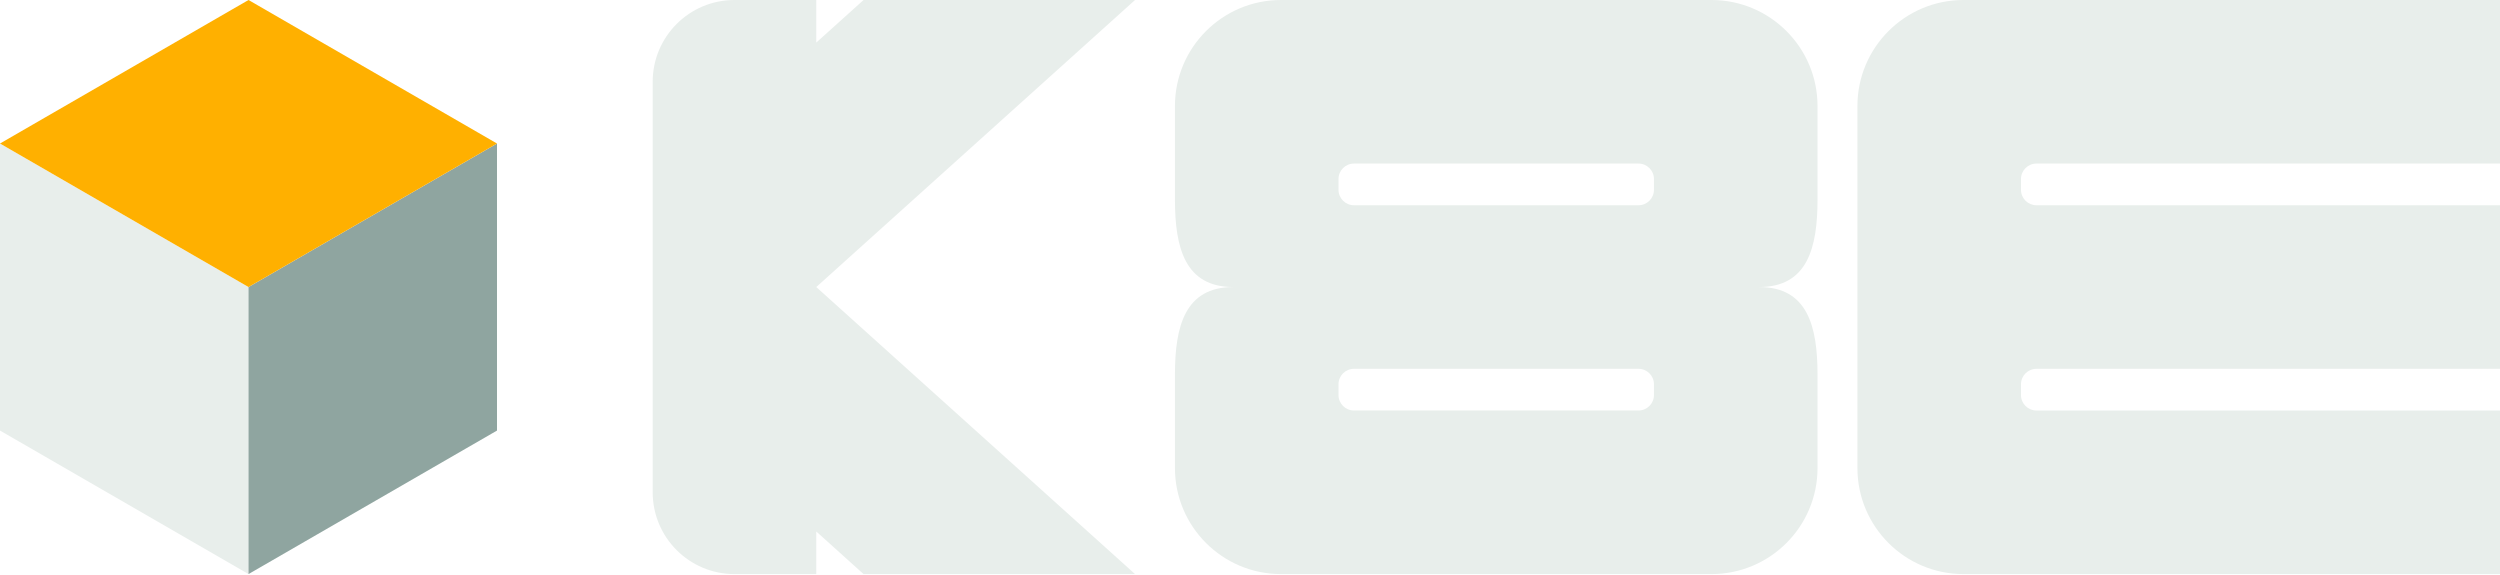
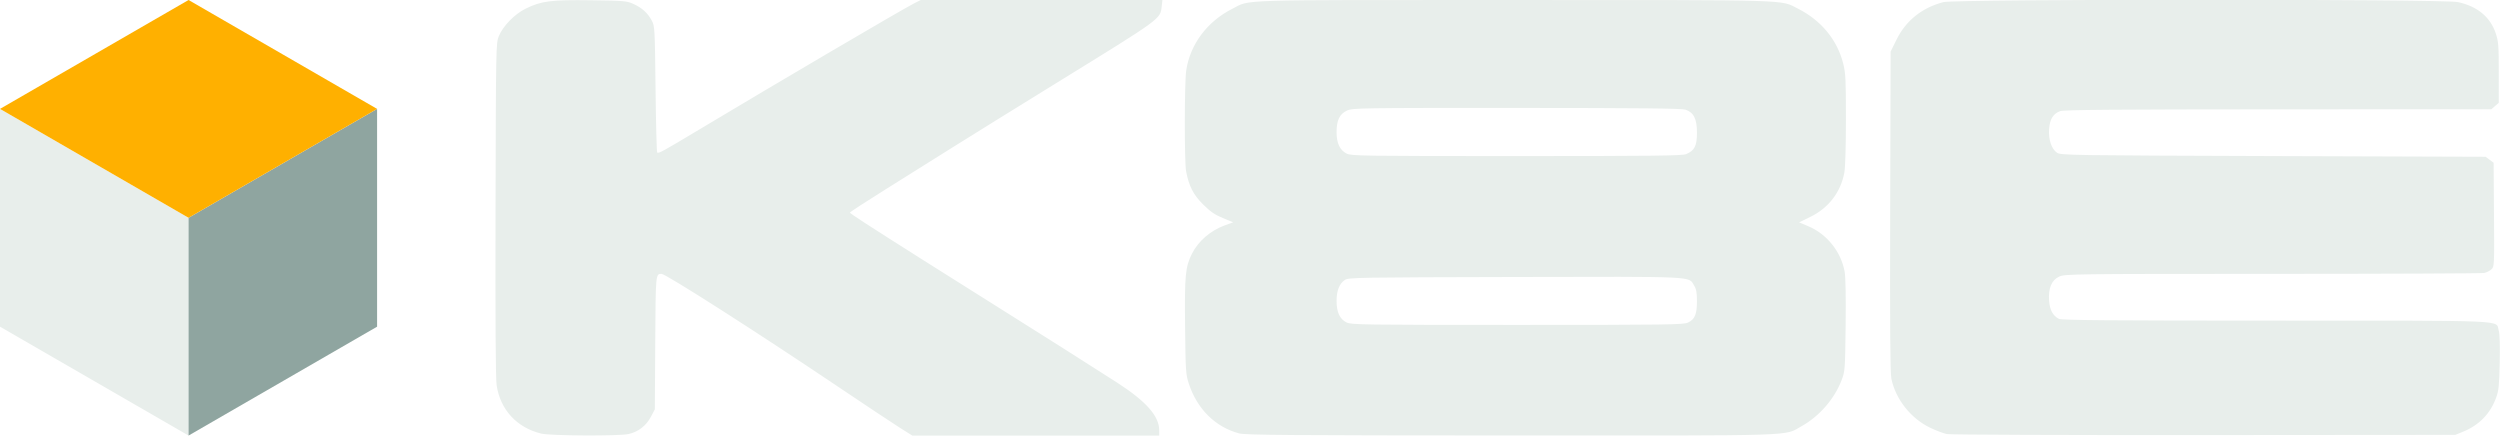
- <svg xmlns="http://www.w3.org/2000/svg" width="128.466" height="29.5" viewBox="0 0 128.466 29.5" fill="none" role="img" aria-label="k8e sandbox">
+ <svg xmlns="http://www.w3.org/2000/svg" width="169.316" height="29.5" viewBox="0 0 169.316 29.5" fill="none" role="img" aria-label="k8e sandbox">
  <polygon points="0,7.375 12.77,14.75 12.77,29.5 0,22.125" fill="#e8eeeb" />
  <polygon points="25.539,7.375 25.539,22.125 12.77,29.5 12.77,14.75" fill="#8fa5a0" />
  <polygon points="12.77,0 25.539,7.375 12.77,14.75 0,7.375" fill="#ffb000" />
-   <path fill="#e8eeeb" d="M37.742 0 L41.945 0 L41.945 29.5 L37.742 29.5 C35.421 29.5 33.539 27.618 33.539 25.297 L33.539 4.203 C33.539 1.882 35.421 0 37.742 0 Z M41.945 14.75 L41.945 2.188 L44.375 0 L58.326 0 Z M41.945 14.75 L41.945 27.311 L44.375 29.5 L58.326 29.5 Z" />
-   <g fill="#e8eeeb">
-     <path fill-rule="evenodd" d="M65.827 0 L87.945 0 C90.956 0 93.396 2.441 93.396 5.451 L93.396 10.25 C93.396 12.735 92.882 14.75 90.396 14.75 C92.882 14.75 93.396 16.765 93.396 19.25 L93.396 24.049 C93.396 27.059 90.956 29.5 87.945 29.5 L65.827 29.5 C62.817 29.5 60.376 27.059 60.376 24.049 L60.376 19.25 C60.376 16.765 60.891 14.75 63.376 14.75 C60.891 14.75 60.376 12.735 60.376 10.25 L60.376 5.451 C60.376 2.441 62.817 0 65.827 0 Z M69.575 8.405 L84.197 8.405 C84.635 8.405 84.991 8.761 84.991 9.199 L84.991 9.753 C84.991 10.191 84.635 10.547 84.197 10.547 L69.575 10.547 C69.137 10.547 68.781 10.191 68.781 9.753 L68.781 9.199 C68.781 8.761 69.137 8.405 69.575 8.405 Z M69.575 18.952 L84.197 18.952 C84.635 18.952 84.991 19.308 84.991 19.746 L84.991 20.3 C84.991 20.738 84.635 21.094 84.197 21.094 L69.575 21.094 C69.137 21.094 68.781 20.738 68.781 20.3 L68.781 19.746 C68.781 19.308 69.137 18.952 69.575 18.952 Z" />
-   </g>
-   <g fill="#e8eeeb">
-     <g transform="translate(80.1093,-15.2402)">
-       <path d="M48.358 15.24V23.645H24.535C24.098 23.645 23.742 24.001 23.742 24.439V24.995C23.742 25.433 24.098 25.787 24.535 25.787H48.358V34.193H24.535C24.098 34.193 23.742 34.548 23.742 34.985V35.542C23.742 35.98 24.098 36.335 24.535 36.335H48.358V44.74H20.788C17.778 44.74 15.337 42.3 15.337 39.289V20.691C15.337 17.681 17.778 15.241 20.788 15.24H48.358Z" />
-     </g>
-   </g>
+   <path fill="#e8eeeb" d="M36.658 29.366 C35.001 28.963 33.884 27.753 33.635 26.089 C33.567 25.641 33.543 21.663 33.561 14.174 C33.587 3.186 33.592 2.92 33.78 2.456 C34.059 1.768 34.848 0.957 35.599 0.587 C36.66 0.065 37.308 -0.019 40.026 0.018 C42.289 0.048 42.456 0.063 42.908 0.271 C43.488 0.536 43.865 0.879 44.142 1.393 C44.343 1.766 44.351 1.904 44.398 6.022 C44.424 8.356 44.474 10.294 44.509 10.329 C44.595 10.415 44.868 10.266 47.318 8.796 C52.618 5.617 61.072 0.653 61.907 0.23 L62.36 0 L70.544 0 L78.727 0 L78.679 0.424 C78.58 1.303 78.728 1.195 71.543 5.624 C68.901 7.253 65.766 9.197 64.577 9.943 C63.388 10.689 61.323 11.983 59.989 12.817 C58.654 13.652 57.562 14.363 57.562 14.398 C57.562 14.457 58.748 15.226 62.511 17.607 C64.436 18.825 66.808 20.319 67.988 21.055 C69.877 22.235 74.448 25.13 75.675 25.924 C77.633 27.19 78.507 28.181 78.509 29.14 L78.51 29.5 L70.149 29.5 L61.788 29.5 L60.996 29.004 C60.561 28.731 58.583 27.418 56.601 26.085 C51.185 22.443 45.083 18.544 44.802 18.547 C44.403 18.551 44.406 18.522 44.377 23.209 L44.35 27.722 L44.083 28.228 C43.762 28.838 43.217 29.257 42.562 29.397 C41.889 29.541 37.281 29.517 36.658 29.366 M83.917 29.352 C82.309 28.919 81.082 27.706 80.518 25.993 C80.308 25.355 80.295 25.151 80.261 22.097 C80.224 18.633 80.278 18.07 80.732 17.174 C81.164 16.323 81.983 15.616 82.941 15.267 L83.517 15.057 L82.815 14.766 C82.272 14.541 81.97 14.332 81.48 13.844 C80.815 13.181 80.522 12.608 80.329 11.593 C80.211 10.97 80.217 5.611 80.337 4.784 C80.593 3.013 81.758 1.452 83.467 0.592 C84.73 -0.044 83.297 -0 102.526 0.001 C121.697 0.003 120.545 -0.032 121.774 0.588 C123.336 1.377 124.42 2.688 124.828 4.284 C124.998 4.948 125.018 5.353 125.018 8.069 C125.018 9.859 124.975 11.346 124.913 11.681 C124.667 13.015 123.845 14.087 122.605 14.69 L121.849 15.058 L122.484 15.328 C123.737 15.861 124.684 17.047 124.93 18.394 C124.996 18.756 125.021 20.087 124.998 22.045 C124.962 25.056 124.956 25.142 124.722 25.754 C124.236 27.023 123.213 28.198 122.014 28.864 C120.788 29.546 122.194 29.501 102.327 29.494 C87.234 29.488 84.341 29.466 83.917 29.352 M131.859 29.398 C131.632 29.353 131.118 29.159 130.718 28.966 C129.414 28.339 128.388 27.044 128.097 25.656 C128.016 25.27 127.994 22.228 128.015 14.31 L128.045 3.493 L128.453 2.669 C129.089 1.387 130.177 0.519 131.62 0.143 C132.431 -0.068 165.463 -0.07 166.46 0.141 C167.775 0.42 168.659 1.15 169.029 2.263 C169.212 2.812 169.234 3.091 169.233 4.921 L169.232 6.966 L168.981 7.183 L168.729 7.399 L154.297 7.404 C143.374 7.409 139.785 7.438 139.537 7.524 C139.056 7.693 138.827 8.062 138.778 8.746 C138.727 9.454 138.941 10.091 139.317 10.346 C139.564 10.514 140.221 10.524 153.959 10.57 L168.341 10.618 L168.613 10.821 L168.884 11.023 L168.909 14.539 C168.934 17.994 168.931 18.059 168.734 18.242 C168.624 18.344 168.402 18.455 168.241 18.487 C168.079 18.519 161.628 18.547 153.906 18.548 C140.386 18.55 139.85 18.557 139.468 18.73 C138.948 18.966 138.716 19.517 138.778 20.369 C138.823 20.995 139.035 21.386 139.441 21.595 C139.621 21.688 142.844 21.714 154.115 21.715 C170.19 21.717 169.015 21.666 169.226 22.37 C169.297 22.608 169.322 23.365 169.297 24.556 C169.264 26.136 169.23 26.453 169.046 26.954 C168.653 28.022 167.897 28.796 166.818 29.236 L166.289 29.452 L149.281 29.466 C139.927 29.474 132.087 29.443 131.859 29.398 M114.318 21.848 C114.786 21.626 114.929 21.287 114.928 20.4 C114.928 19.818 114.885 19.58 114.734 19.333 C114.348 18.7 115.026 18.732 102.604 18.76 C91.918 18.785 91.325 18.795 91.082 18.96 C90.706 19.215 90.521 19.685 90.522 20.386 C90.522 21.145 90.736 21.608 91.194 21.837 C91.508 21.994 92.261 22.005 102.759 22.005 C112.952 22.005 114.017 21.99 114.318 21.848 M114.195 10.438 C114.769 10.198 114.929 9.882 114.929 8.986 C114.929 8.055 114.713 7.62 114.156 7.428 C113.906 7.342 111.066 7.313 102.725 7.31 C92.125 7.307 91.609 7.315 91.235 7.485 C90.727 7.716 90.521 8.138 90.521 8.953 C90.521 9.699 90.741 10.165 91.202 10.402 C91.509 10.559 92.256 10.57 102.704 10.57 C111.983 10.57 113.932 10.547 114.195 10.438" />
</svg>
